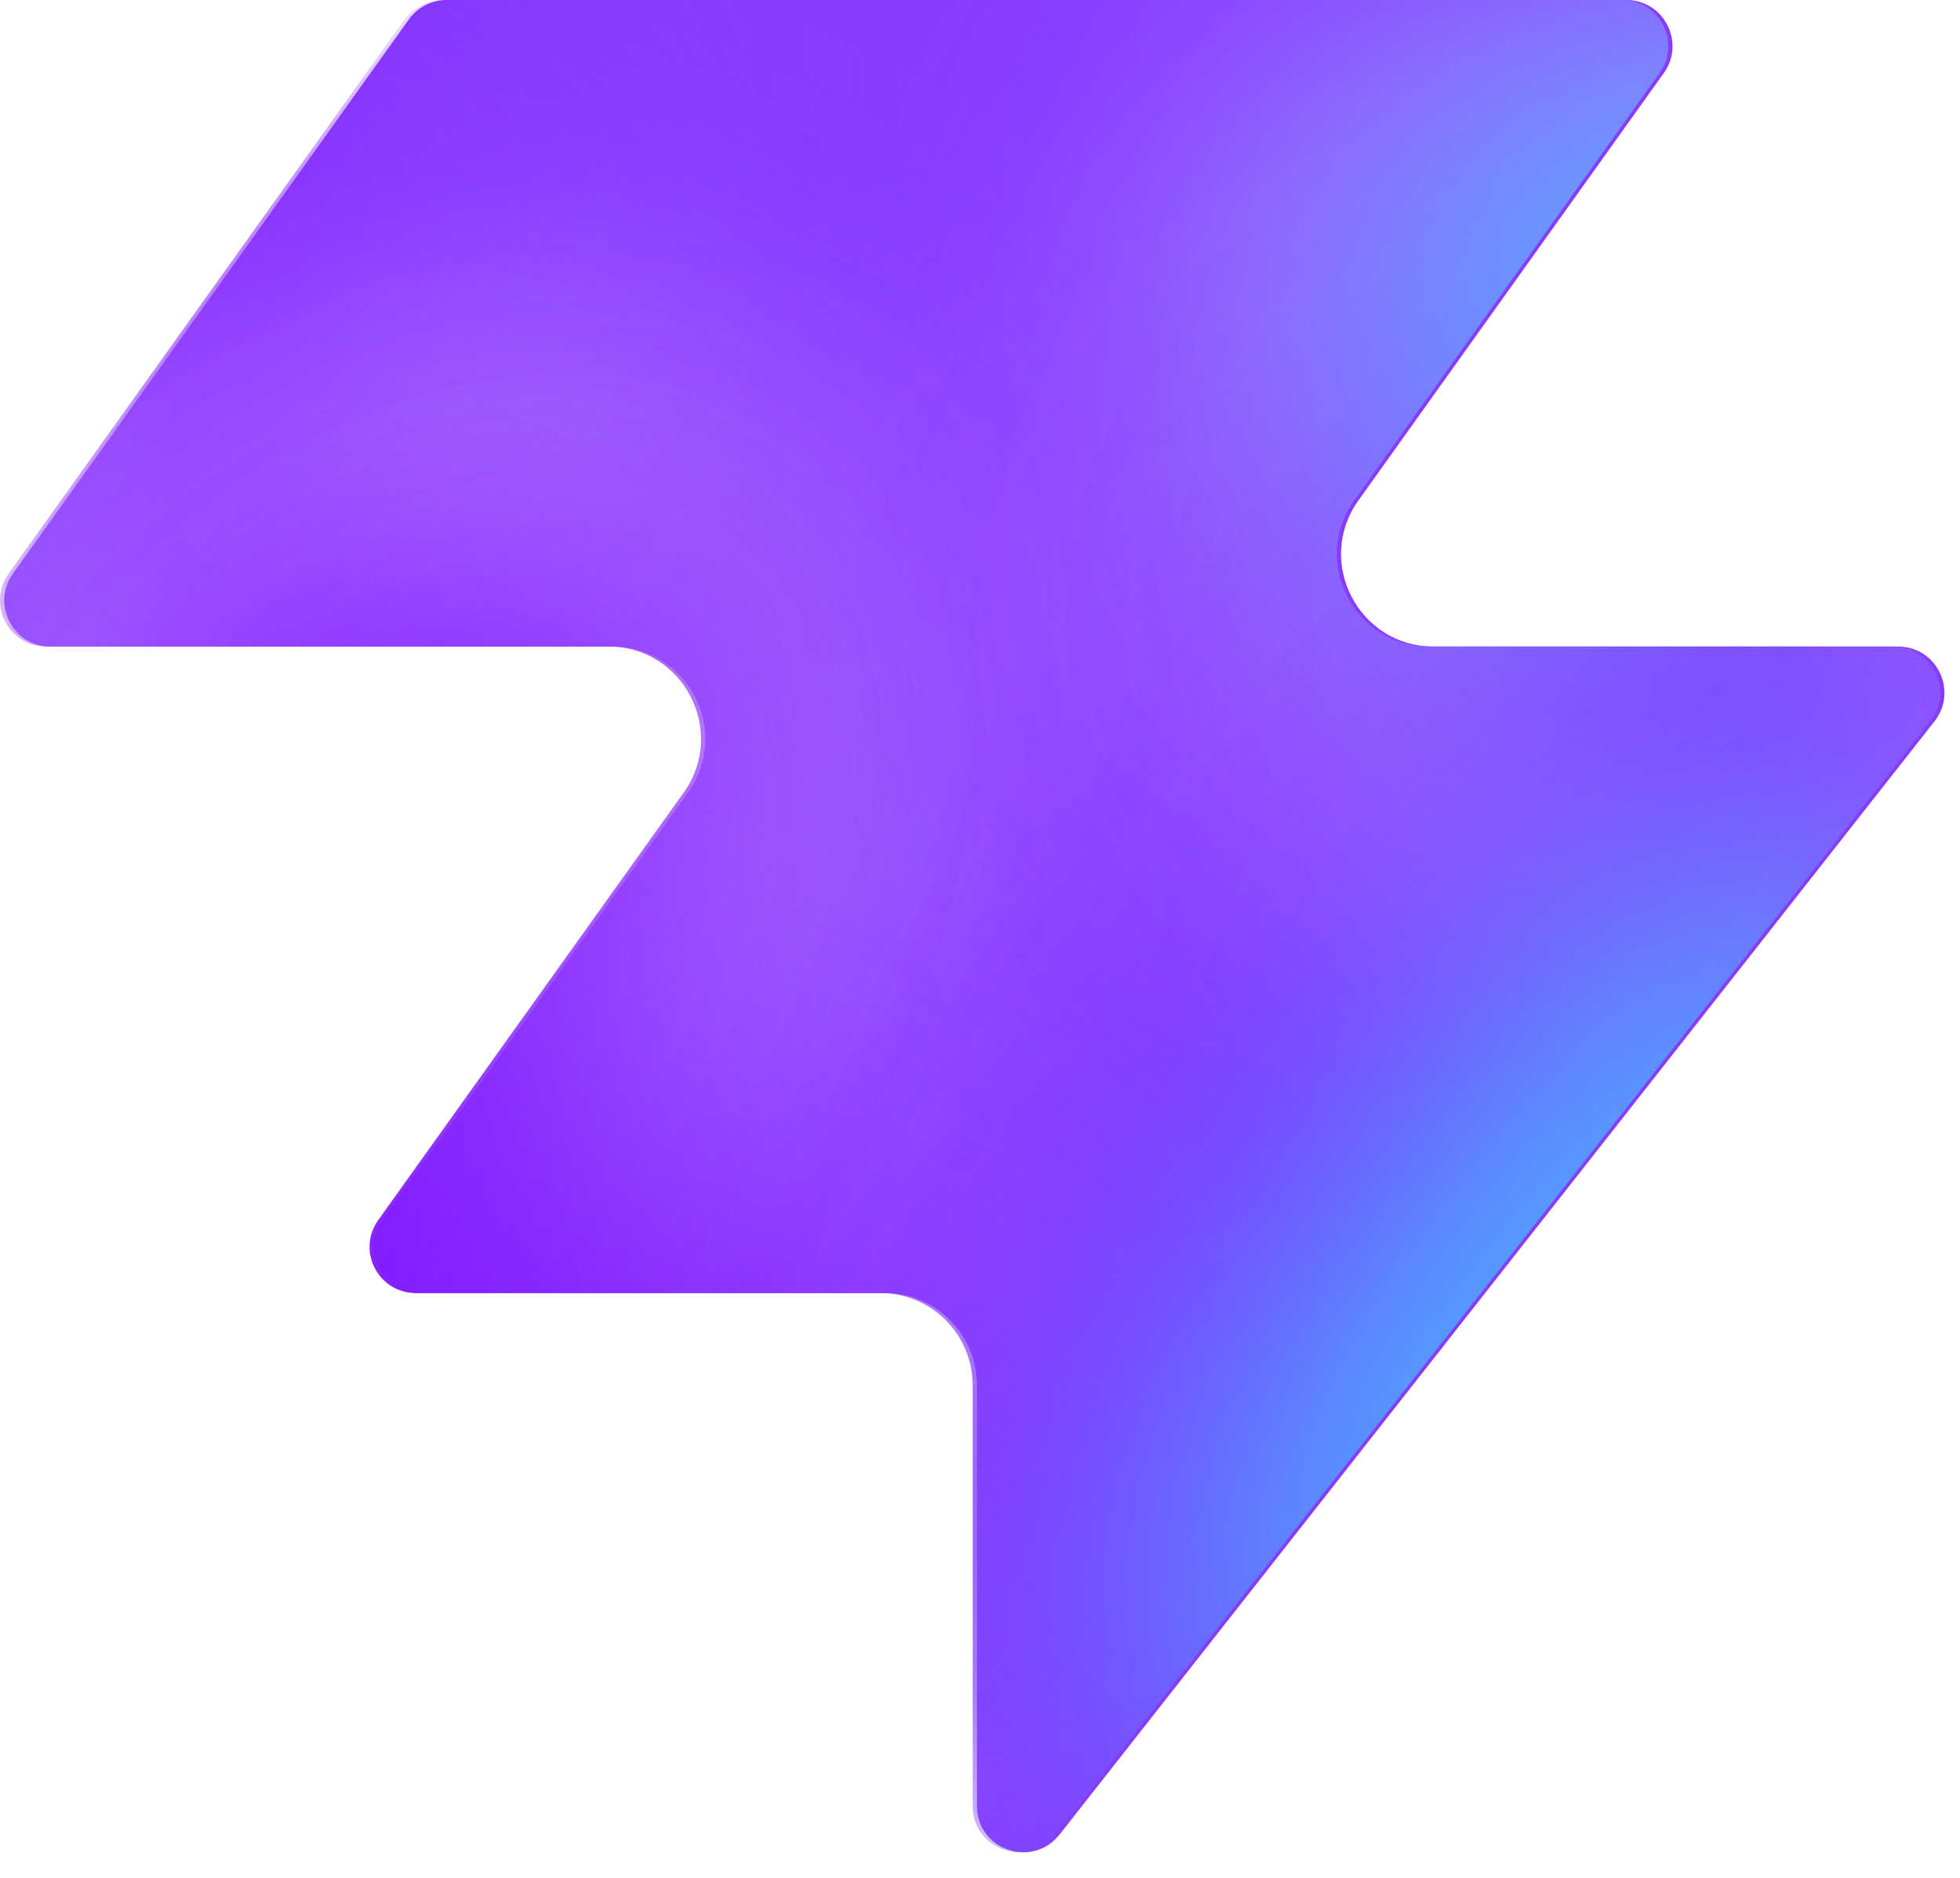
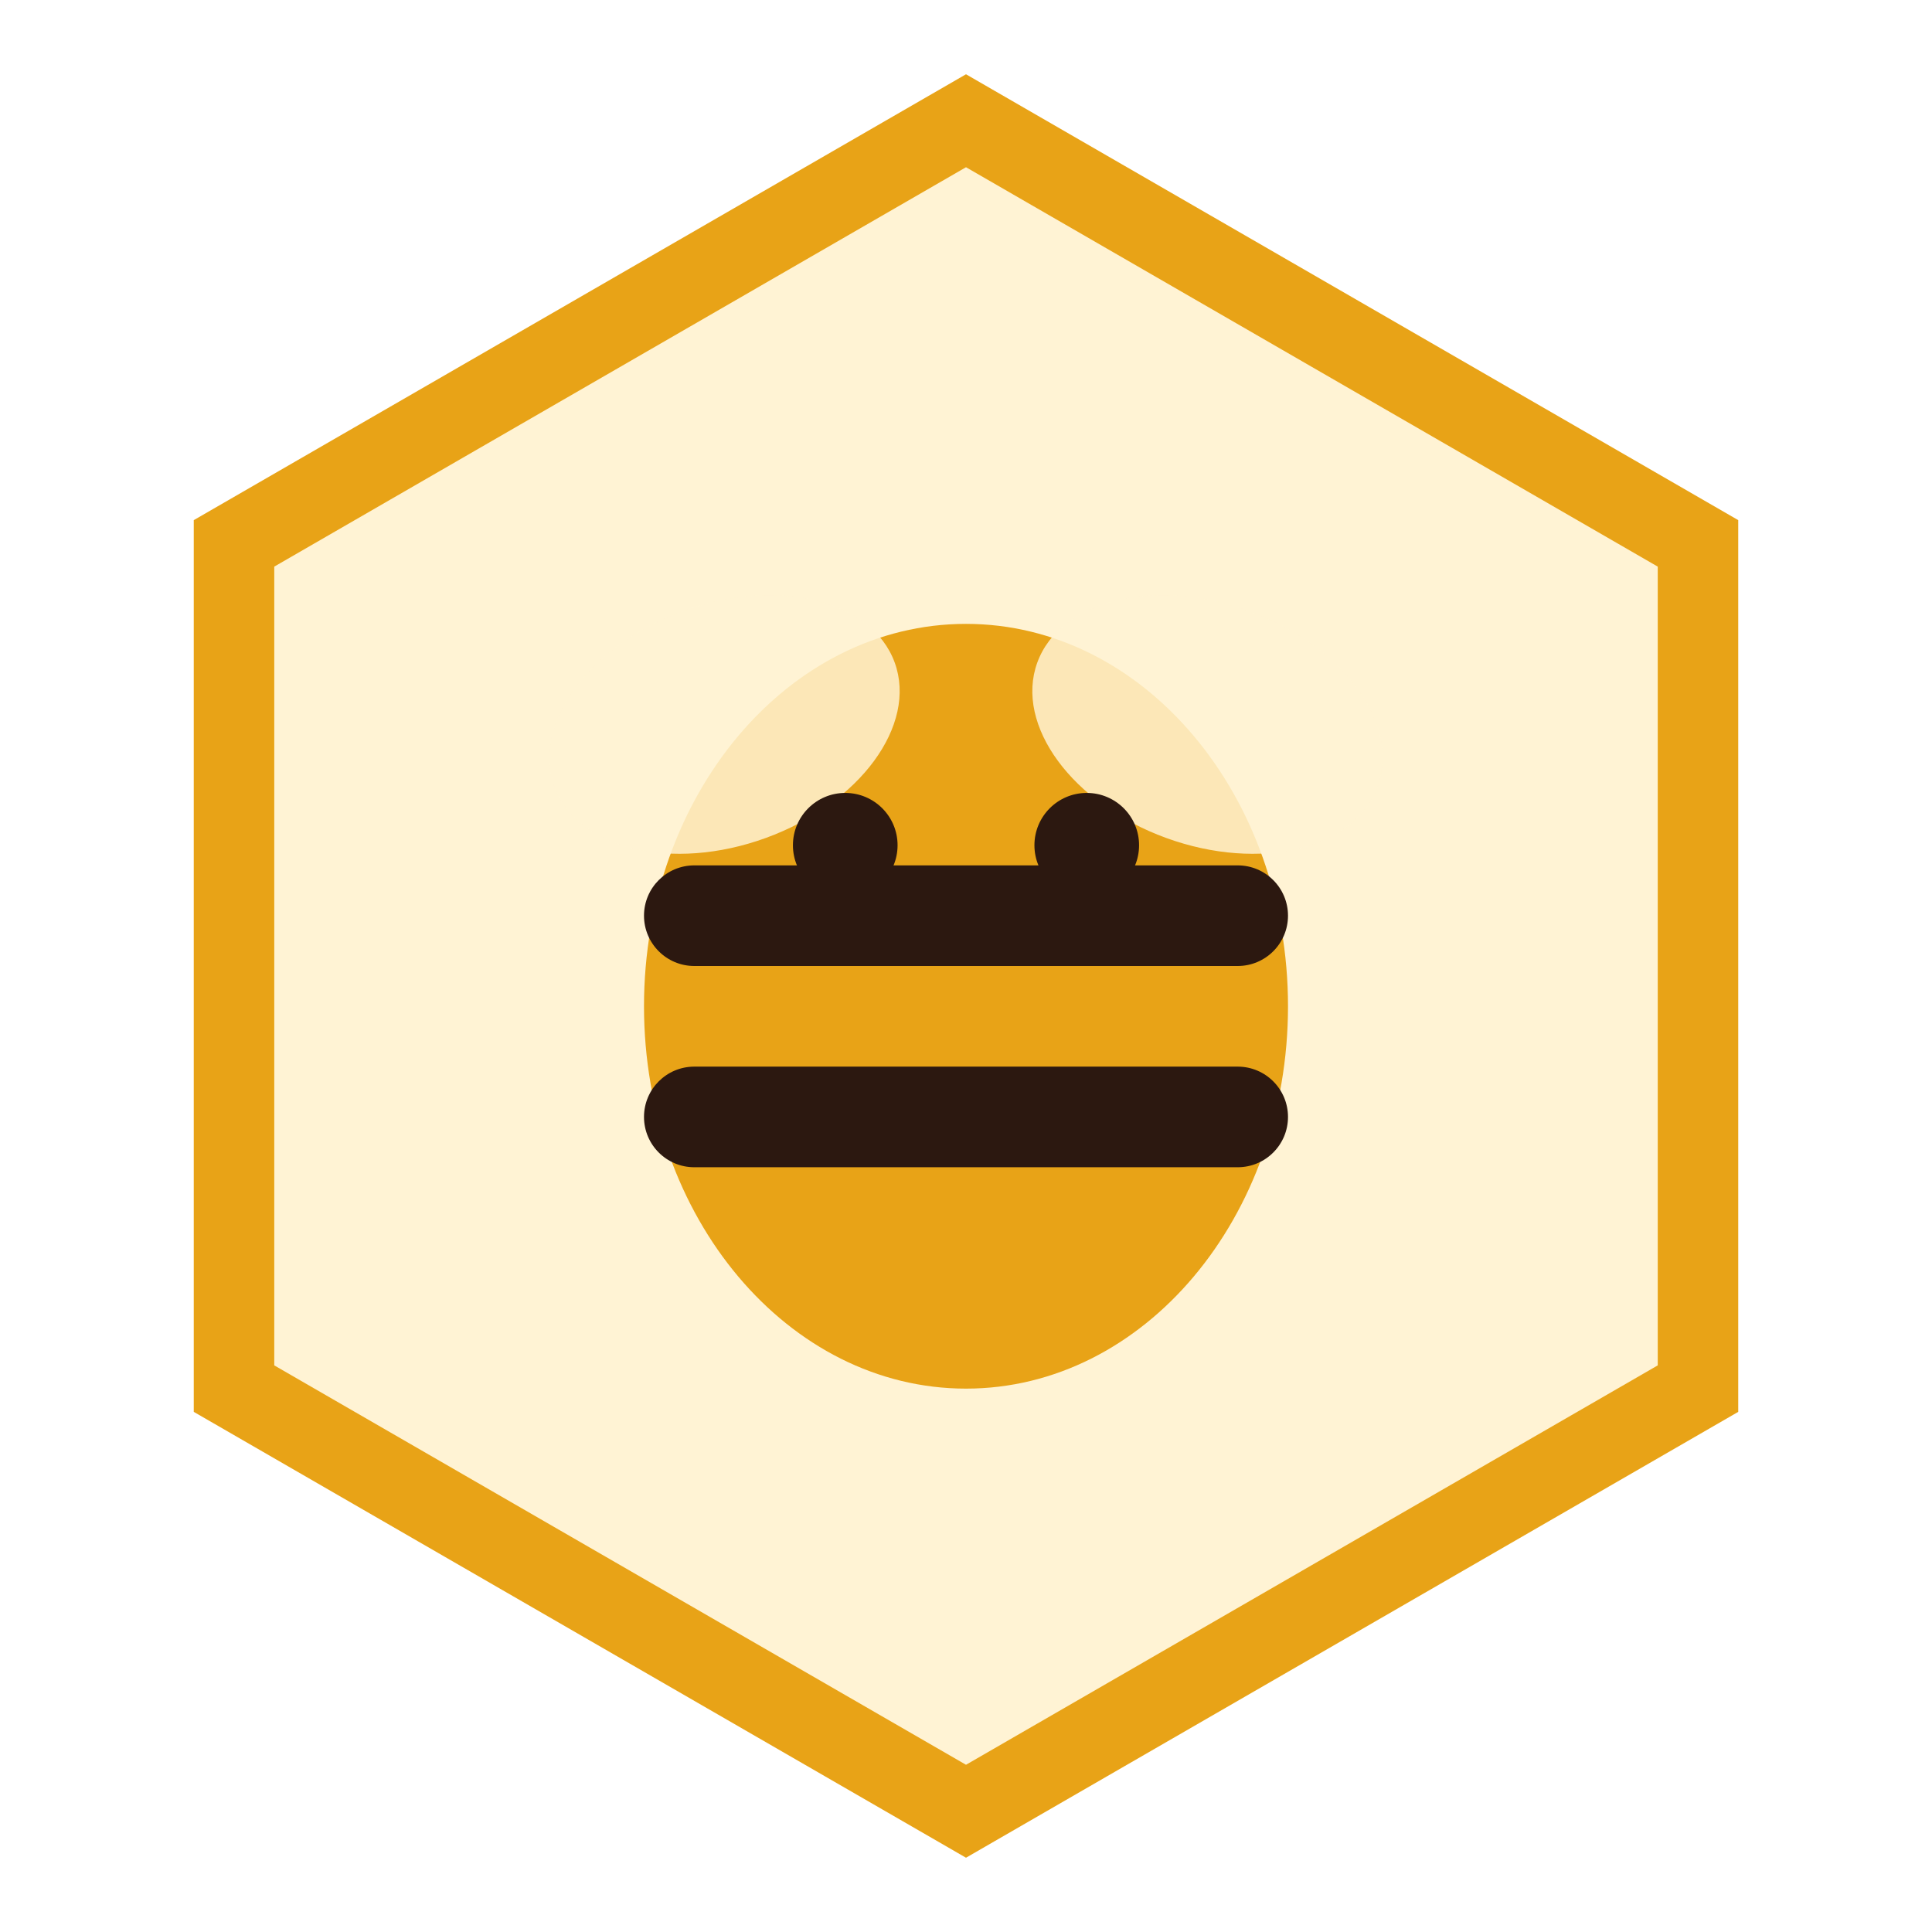
- <svg xmlns="http://www.w3.org/2000/svg" width="48" height="46" fill="none" viewBox="0 0 48 46">
-   <path fill="#863bff" d="M25.946 44.938c-.664.845-2.021.375-2.021-.698V33.937a2.26 2.26 0 0 0-2.262-2.262H10.287c-.92 0-1.456-1.04-.92-1.788l7.48-10.471c1.07-1.497 0-3.578-1.842-3.578H1.237c-.92 0-1.456-1.04-.92-1.788L10.013.474c.214-.297.556-.474.92-.474h28.894c.92 0 1.456 1.04.92 1.788l-7.48 10.471c-1.07 1.498 0 3.579 1.842 3.579h11.377c.943 0 1.473 1.088.89 1.83L25.947 44.94z" style="fill:#863bff;fill:color(display-p3 .525 .23 1);fill-opacity:1" />
-   <mask id="a" width="48" height="46" x="0" y="0" maskUnits="userSpaceOnUse" style="mask-type:alpha">
-     <path fill="#000" d="M25.842 44.938c-.664.844-2.021.375-2.021-.698V33.937a2.26 2.26 0 0 0-2.262-2.262H10.183c-.92 0-1.456-1.04-.92-1.788l7.48-10.471c1.07-1.498 0-3.579-1.842-3.579H1.133c-.92 0-1.456-1.04-.92-1.787L9.91.473c.214-.297.556-.474.92-.474h28.894c.92 0 1.456 1.04.92 1.788l-7.48 10.471c-1.07 1.498 0 3.578 1.842 3.578h11.377c.943 0 1.473 1.088.89 1.832L25.843 44.94z" style="fill:#000;fill-opacity:1" />
-   </mask>
-   <g mask="url(#a)">
-     <g filter="url(#b)">
-       <ellipse cx="5.508" cy="14.704" fill="#ede6ff" rx="5.508" ry="14.704" style="fill:#ede6ff;fill:color(display-p3 .927 .903 1);fill-opacity:1" transform="matrix(.00324 1 1 -.00324 -4.47 31.516)" />
-     </g>
-     <g filter="url(#c)">
-       <ellipse cx="10.399" cy="29.851" fill="#ede6ff" rx="10.399" ry="29.851" style="fill:#ede6ff;fill:color(display-p3 .927 .903 1);fill-opacity:1" transform="matrix(.00324 1 1 -.00324 -39.328 7.883)" />
-     </g>
-     <g filter="url(#d)">
-       <ellipse cx="5.508" cy="30.487" fill="#7e14ff" rx="5.508" ry="30.487" style="fill:#7e14ff;fill:color(display-p3 .492 .077 1);fill-opacity:1" transform="rotate(89.814 -25.913 -14.639)scale(1 -1)" />
-     </g>
-     <g filter="url(#e)">
-       <ellipse cx="5.508" cy="30.599" fill="#7e14ff" rx="5.508" ry="30.599" style="fill:#7e14ff;fill:color(display-p3 .492 .077 1);fill-opacity:1" transform="rotate(89.814 -32.644 -3.334)scale(1 -1)" />
-     </g>
-     <g filter="url(#f)">
-       <ellipse cx="5.508" cy="30.599" fill="#7e14ff" rx="5.508" ry="30.599" style="fill:#7e14ff;fill:color(display-p3 .492 .077 1);fill-opacity:1" transform="matrix(.00324 1 1 -.00324 -34.34 30.47)" />
-     </g>
-     <g filter="url(#g)">
-       <ellipse cx="14.072" cy="22.078" fill="#ede6ff" rx="14.072" ry="22.078" style="fill:#ede6ff;fill:color(display-p3 .927 .903 1);fill-opacity:1" transform="rotate(93.35 24.506 48.493)scale(-1 1)" />
-     </g>
-     <g filter="url(#h)">
-       <ellipse cx="3.47" cy="21.501" fill="#7e14ff" rx="3.47" ry="21.501" style="fill:#7e14ff;fill:color(display-p3 .492 .077 1);fill-opacity:1" transform="rotate(89.009 28.708 47.59)scale(-1 1)" />
-     </g>
-     <g filter="url(#i)">
-       <ellipse cx="3.47" cy="21.501" fill="#7e14ff" rx="3.47" ry="21.501" style="fill:#7e14ff;fill:color(display-p3 .492 .077 1);fill-opacity:1" transform="rotate(89.009 28.708 47.59)scale(-1 1)" />
-     </g>
-     <g filter="url(#j)">
-       <ellipse cx=".387" cy="8.972" fill="#7e14ff" rx="4.407" ry="29.108" style="fill:#7e14ff;fill:color(display-p3 .492 .077 1);fill-opacity:1" transform="rotate(39.51 .387 8.972)" />
-     </g>
-     <g filter="url(#k)">
-       <ellipse cx="47.523" cy="-6.092" fill="#7e14ff" rx="4.407" ry="29.108" style="fill:#7e14ff;fill:color(display-p3 .492 .077 1);fill-opacity:1" transform="rotate(37.892 47.523 -6.092)" />
-     </g>
-     <g filter="url(#l)">
-       <ellipse cx="41.412" cy="6.333" fill="#47bfff" rx="5.971" ry="9.665" style="fill:#47bfff;fill:color(display-p3 .28 .748 1);fill-opacity:1" transform="rotate(37.892 41.412 6.333)" />
-     </g>
-     <g filter="url(#m)">
-       <ellipse cx="-1.879" cy="38.332" fill="#7e14ff" rx="4.407" ry="29.108" style="fill:#7e14ff;fill:color(display-p3 .492 .077 1);fill-opacity:1" transform="rotate(37.892 -1.88 38.332)" />
-     </g>
-     <g filter="url(#n)">
-       <ellipse cx="-1.879" cy="38.332" fill="#7e14ff" rx="4.407" ry="29.108" style="fill:#7e14ff;fill:color(display-p3 .492 .077 1);fill-opacity:1" transform="rotate(37.892 -1.88 38.332)" />
-     </g>
-     <g filter="url(#o)">
-       <ellipse cx="35.651" cy="29.907" fill="#7e14ff" rx="4.407" ry="29.108" style="fill:#7e14ff;fill:color(display-p3 .492 .077 1);fill-opacity:1" transform="rotate(37.892 35.651 29.907)" />
-     </g>
-     <g filter="url(#p)">
-       <ellipse cx="38.418" cy="32.4" fill="#47bfff" rx="5.971" ry="15.297" style="fill:#47bfff;fill:color(display-p3 .28 .748 1);fill-opacity:1" transform="rotate(37.892 38.418 32.4)" />
-     </g>
-   </g>
-   <defs>
-     <filter id="b" width="60.045" height="41.654" x="-19.77" y="16.149" color-interpolation-filters="sRGB" filterUnits="userSpaceOnUse">
-       <feFlood flood-opacity="0" result="BackgroundImageFix" />
-       <feBlend in="SourceGraphic" in2="BackgroundImageFix" result="shape" />
-       <feGaussianBlur result="effect1_foregroundBlur_2002_17158" stdDeviation="7.659" />
-     </filter>
-     <filter id="c" width="90.34" height="51.437" x="-54.613" y="-7.533" color-interpolation-filters="sRGB" filterUnits="userSpaceOnUse">
-       <feFlood flood-opacity="0" result="BackgroundImageFix" />
-       <feBlend in="SourceGraphic" in2="BackgroundImageFix" result="shape" />
-       <feGaussianBlur result="effect1_foregroundBlur_2002_17158" stdDeviation="7.659" />
-     </filter>
-     <filter id="d" width="79.355" height="29.4" x="-49.64" y="2.03" color-interpolation-filters="sRGB" filterUnits="userSpaceOnUse">
-       <feFlood flood-opacity="0" result="BackgroundImageFix" />
-       <feBlend in="SourceGraphic" in2="BackgroundImageFix" result="shape" />
-       <feGaussianBlur result="effect1_foregroundBlur_2002_17158" stdDeviation="4.596" />
-     </filter>
-     <filter id="e" width="79.579" height="29.4" x="-45.045" y="20.029" color-interpolation-filters="sRGB" filterUnits="userSpaceOnUse">
-       <feFlood flood-opacity="0" result="BackgroundImageFix" />
-       <feBlend in="SourceGraphic" in2="BackgroundImageFix" result="shape" />
-       <feGaussianBlur result="effect1_foregroundBlur_2002_17158" stdDeviation="4.596" />
-     </filter>
-     <filter id="f" width="79.579" height="29.4" x="-43.513" y="21.178" color-interpolation-filters="sRGB" filterUnits="userSpaceOnUse">
-       <feFlood flood-opacity="0" result="BackgroundImageFix" />
-       <feBlend in="SourceGraphic" in2="BackgroundImageFix" result="shape" />
-       <feGaussianBlur result="effect1_foregroundBlur_2002_17158" stdDeviation="4.596" />
-     </filter>
-     <filter id="g" width="74.749" height="58.852" x="15.756" y="-17.901" color-interpolation-filters="sRGB" filterUnits="userSpaceOnUse">
-       <feFlood flood-opacity="0" result="BackgroundImageFix" />
-       <feBlend in="SourceGraphic" in2="BackgroundImageFix" result="shape" />
-       <feGaussianBlur result="effect1_foregroundBlur_2002_17158" stdDeviation="7.659" />
-     </filter>
-     <filter id="h" width="61.377" height="25.362" x="23.548" y="2.284" color-interpolation-filters="sRGB" filterUnits="userSpaceOnUse">
-       <feFlood flood-opacity="0" result="BackgroundImageFix" />
-       <feBlend in="SourceGraphic" in2="BackgroundImageFix" result="shape" />
-       <feGaussianBlur result="effect1_foregroundBlur_2002_17158" stdDeviation="4.596" />
-     </filter>
-     <filter id="i" width="61.377" height="25.362" x="23.548" y="2.284" color-interpolation-filters="sRGB" filterUnits="userSpaceOnUse">
-       <feFlood flood-opacity="0" result="BackgroundImageFix" />
-       <feBlend in="SourceGraphic" in2="BackgroundImageFix" result="shape" />
-       <feGaussianBlur result="effect1_foregroundBlur_2002_17158" stdDeviation="4.596" />
-     </filter>
-     <filter id="j" width="56.045" height="63.649" x="-27.636" y="-22.853" color-interpolation-filters="sRGB" filterUnits="userSpaceOnUse">
-       <feFlood flood-opacity="0" result="BackgroundImageFix" />
-       <feBlend in="SourceGraphic" in2="BackgroundImageFix" result="shape" />
-       <feGaussianBlur result="effect1_foregroundBlur_2002_17158" stdDeviation="4.596" />
-     </filter>
-     <filter id="k" width="54.814" height="64.646" x="20.116" y="-38.415" color-interpolation-filters="sRGB" filterUnits="userSpaceOnUse">
-       <feFlood flood-opacity="0" result="BackgroundImageFix" />
-       <feBlend in="SourceGraphic" in2="BackgroundImageFix" result="shape" />
-       <feGaussianBlur result="effect1_foregroundBlur_2002_17158" stdDeviation="4.596" />
-     </filter>
-     <filter id="l" width="33.541" height="35.313" x="24.641" y="-11.323" color-interpolation-filters="sRGB" filterUnits="userSpaceOnUse">
-       <feFlood flood-opacity="0" result="BackgroundImageFix" />
-       <feBlend in="SourceGraphic" in2="BackgroundImageFix" result="shape" />
-       <feGaussianBlur result="effect1_foregroundBlur_2002_17158" stdDeviation="4.596" />
-     </filter>
-     <filter id="m" width="54.814" height="64.646" x="-29.286" y="6.009" color-interpolation-filters="sRGB" filterUnits="userSpaceOnUse">
-       <feFlood flood-opacity="0" result="BackgroundImageFix" />
-       <feBlend in="SourceGraphic" in2="BackgroundImageFix" result="shape" />
-       <feGaussianBlur result="effect1_foregroundBlur_2002_17158" stdDeviation="4.596" />
-     </filter>
-     <filter id="n" width="54.814" height="64.646" x="-29.286" y="6.009" color-interpolation-filters="sRGB" filterUnits="userSpaceOnUse">
-       <feFlood flood-opacity="0" result="BackgroundImageFix" />
-       <feBlend in="SourceGraphic" in2="BackgroundImageFix" result="shape" />
-       <feGaussianBlur result="effect1_foregroundBlur_2002_17158" stdDeviation="4.596" />
-     </filter>
-     <filter id="o" width="54.814" height="64.646" x="8.244" y="-2.416" color-interpolation-filters="sRGB" filterUnits="userSpaceOnUse">
-       <feFlood flood-opacity="0" result="BackgroundImageFix" />
-       <feBlend in="SourceGraphic" in2="BackgroundImageFix" result="shape" />
-       <feGaussianBlur result="effect1_foregroundBlur_2002_17158" stdDeviation="4.596" />
-     </filter>
-     <filter id="p" width="39.409" height="43.623" x="18.713" y="10.588" color-interpolation-filters="sRGB" filterUnits="userSpaceOnUse">
-       <feFlood flood-opacity="0" result="BackgroundImageFix" />
-       <feBlend in="SourceGraphic" in2="BackgroundImageFix" result="shape" />
-       <feGaussianBlur result="effect1_foregroundBlur_2002_17158" stdDeviation="4.596" />
-     </filter>
-   </defs>
+ <svg xmlns="http://www.w3.org/2000/svg" width="48" height="48" viewBox="0 0 48 48" fill="none">
+   <path d="M24 3L42.186 13.5V34.5L24 45L5.814 34.5V13.5L24 3Z" fill="#FFF3D4" stroke="#E8A317" stroke-width="2" />
+   <ellipse cx="24" cy="25" rx="8" ry="9.5" fill="#E8A317" />
+   <rect x="16" y="21.5" width="16" height="2.5" rx="1.25" fill="#2C1810" />
+   <rect x="16" y="26.5" width="16" height="2.5" rx="1.25" fill="#2C1810" />
+   <ellipse cx="18" cy="18" rx="4.5" ry="3" fill="#FFF3D4" opacity="0.85" transform="rotate(-20 18 18)" />
+   <ellipse cx="30" cy="18" rx="4.5" ry="3" fill="#FFF3D4" opacity="0.85" transform="rotate(20 30 18)" />
+   <circle cx="21" cy="21" r="1.3" fill="#2C1810" />
+   <circle cx="27" cy="21" r="1.3" fill="#2C1810" />
</svg>
